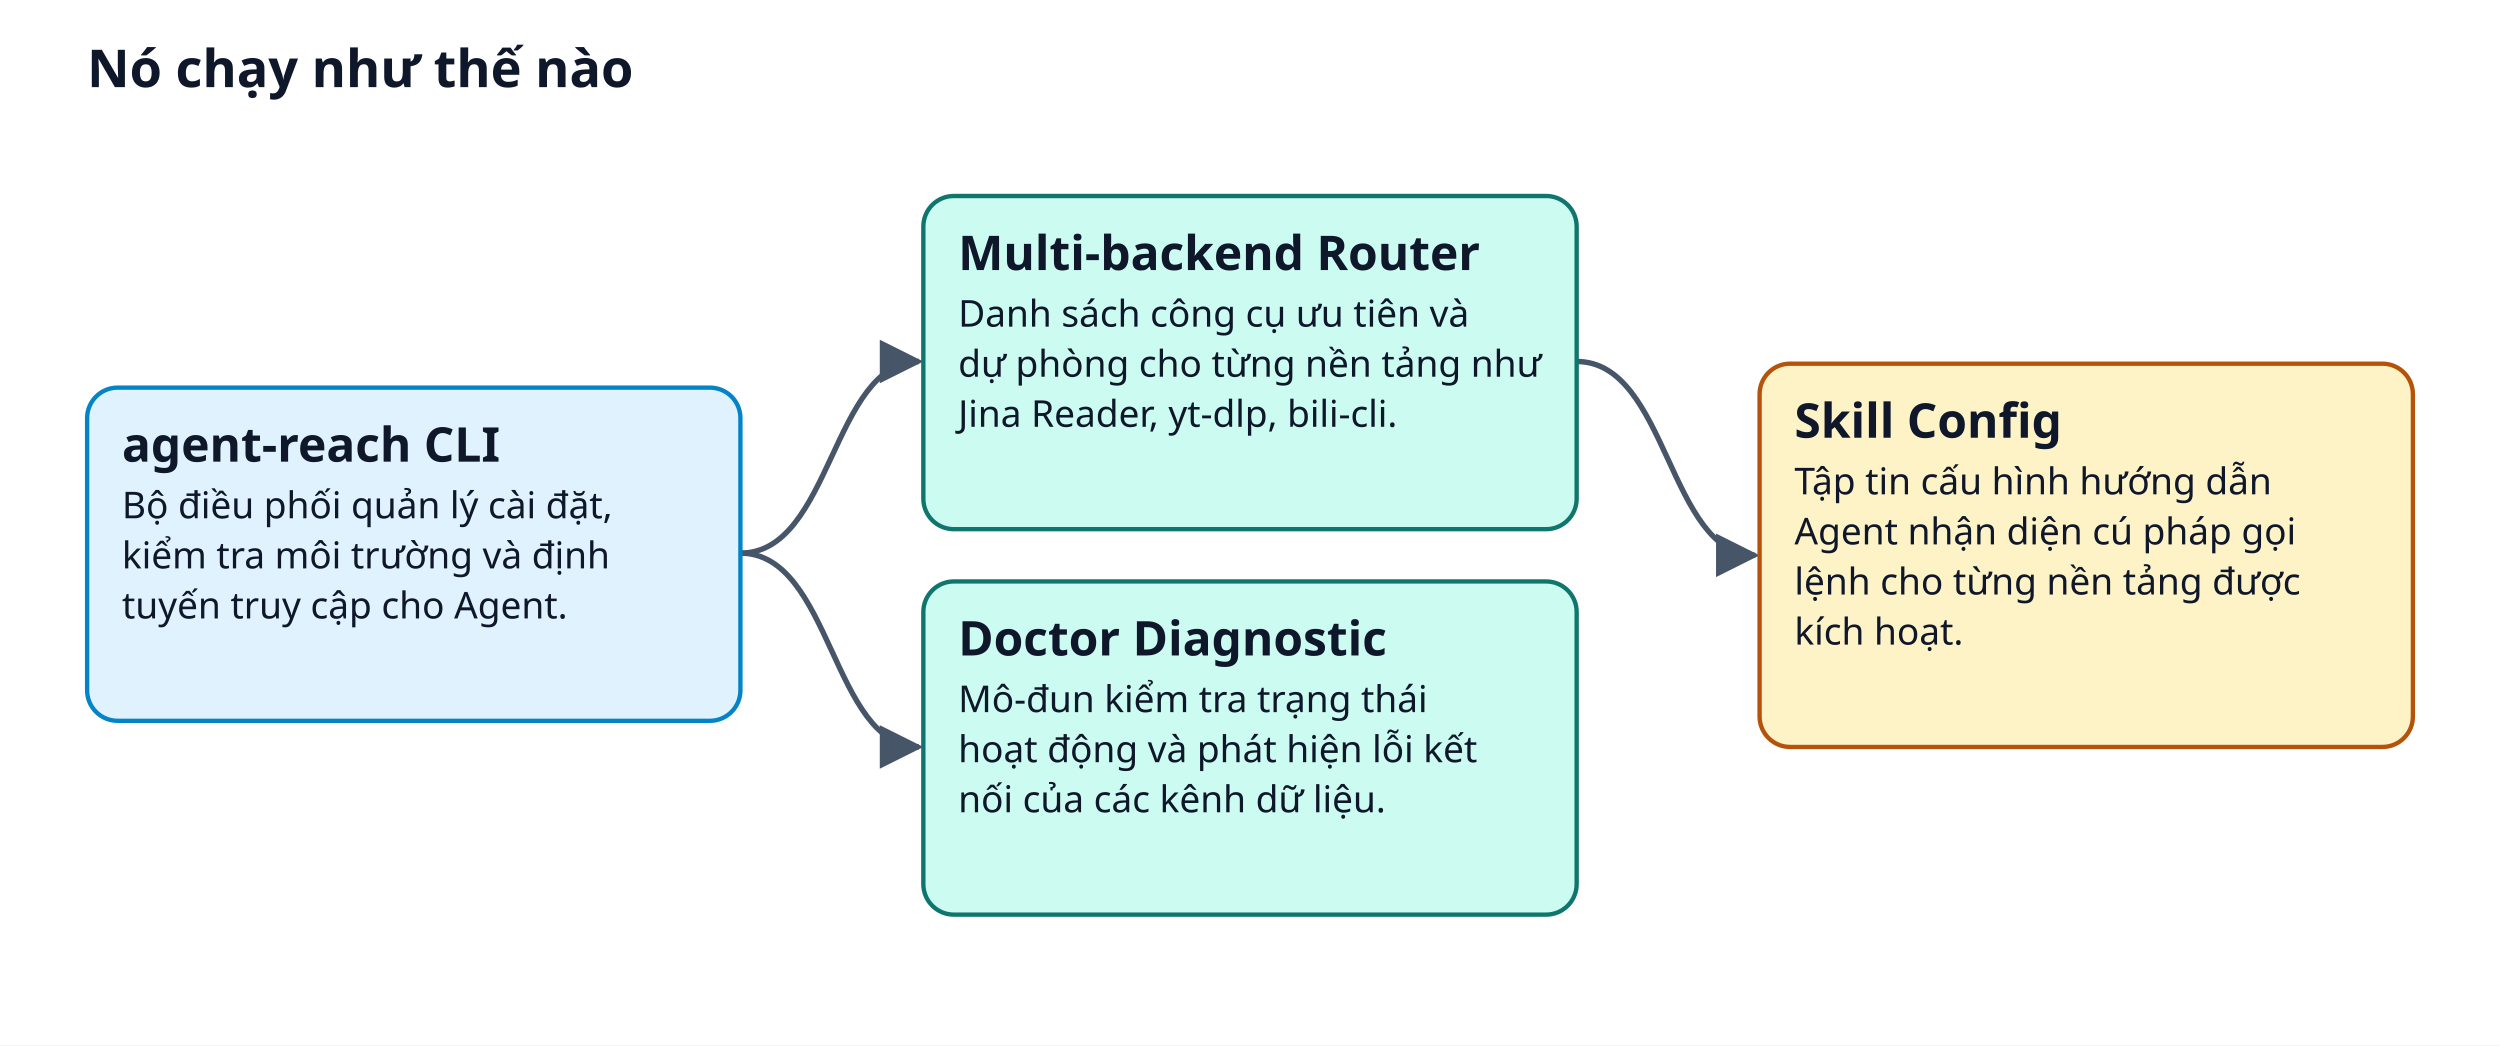
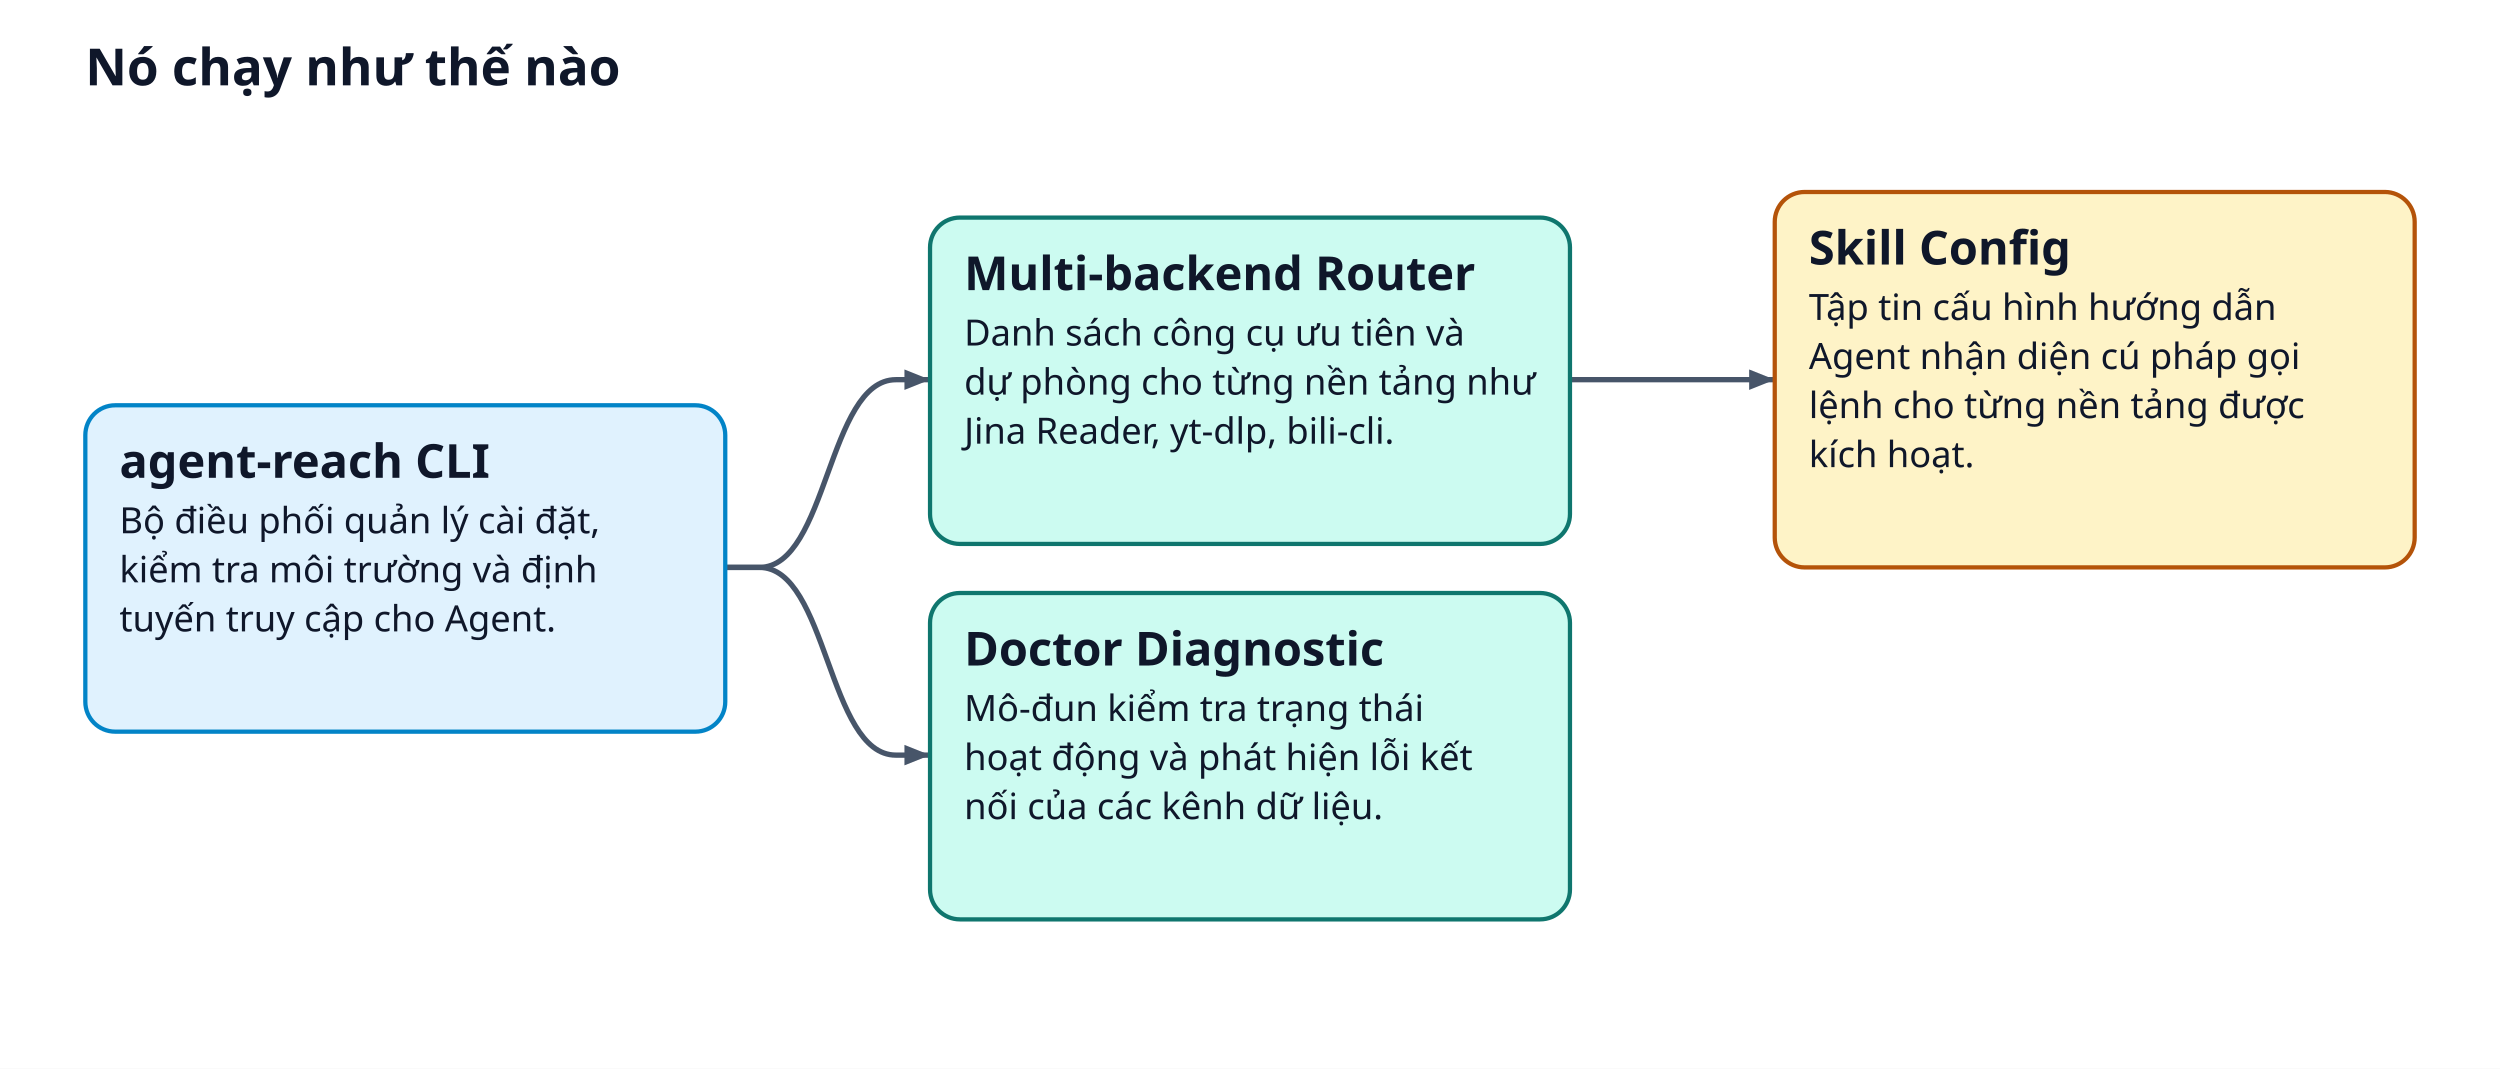
- <svg xmlns="http://www.w3.org/2000/svg" width="1148" height="480" viewBox="0 0 1148 480" role="img" aria-labelledby="t d">
-   <rect width="1148" height="480" fill="#ffffff" />
+ <svg xmlns="http://www.w3.org/2000/svg" width="1172" height="501" viewBox="0 0 1172 501" role="img" aria-labelledby="t d">
+   <rect width="1172" height="501" fill="#ffffff" />
  <defs>
-     <marker id="a" viewBox="0 0 10 10" refX="9" refY="5" markerWidth="8" markerHeight="8" orient="auto">
-       <path d="M0 0 L10 5 L0 10 z" fill="#475569" />
+     <marker id="a" viewBox="0 0 10 10" refX="10" refY="5" markerUnits="userSpaceOnUse" markerWidth="12" markerHeight="12" orient="auto">
+       <path d="M0 1 L10 5 L0 9 z" fill="#475569" />
    </marker>
  </defs>
  <text x="40" y="40" font-family="system-ui,-apple-system,'Segoe UI','Noto Sans','Noto Sans CJK JP',sans-serif" font-size="24" font-weight="700" fill="#0f172a" text-anchor="start">
    <tspan x="40" dy="0">Nó chạy như thế nào</tspan>
  </text>
-   <path d="M340 254 C382.0 254 382.0 166 422 166" fill="none" stroke="#475569" stroke-width="2.5" marker-end="url(#a)" />
-   <path d="M724 166 C766.0 166 766.0 255 806 255" fill="none" stroke="#475569" stroke-width="2.5" marker-end="url(#a)" />
-   <path d="M340 254 C382.0 254 382.0 343 422 343" fill="none" stroke="#475569" stroke-width="2.5" marker-end="url(#a)" />
-   <rect x="40" y="178" width="300" height="153" rx="14" ry="14" fill="#e0f2fe" stroke="#0284c7" stroke-width="2" />
-   <text x="56" y="212" font-family="system-ui,-apple-system,'Segoe UI','Noto Sans','Noto Sans CJK JP',sans-serif" font-size="22" font-weight="700" fill="#0f172a" text-anchor="start">
+   <path d="M340 266 L356 266 C388.0 266 388.0 178 420 178 L436 178" fill="none" stroke="#475569" stroke-width="2.5" stroke-linejoin="round" marker-end="url(#a)" />
+   <path d="M340 266 L356 266 C388.0 266 388.0 354 420 354 L436 354" fill="none" stroke="#475569" stroke-width="2.5" stroke-linejoin="round" marker-end="url(#a)" />
+   <path d="M736 178 L752 178 C784.0 178 784.0 178 816 178 L832 178" fill="none" stroke="#475569" stroke-width="2.5" stroke-linejoin="round" marker-end="url(#a)" />
+   <rect x="40" y="190" width="300" height="153" rx="14" ry="14" fill="#e0f2fe" stroke="#0284c7" stroke-width="2" />
+   <text x="56" y="224" font-family="system-ui,-apple-system,'Segoe UI','Noto Sans','Noto Sans CJK JP',sans-serif" font-size="22" font-weight="700" fill="#0f172a" text-anchor="start">
    <tspan x="56" dy="0">agent-reach CLI</tspan>
  </text>
-   <text x="56" y="238" font-family="system-ui,-apple-system,'Segoe UI','Noto Sans','Noto Sans CJK JP',sans-serif" font-size="17" font-weight="400" fill="#0f172a" text-anchor="start">
+   <text x="56" y="250" font-family="system-ui,-apple-system,'Segoe UI','Noto Sans','Noto Sans CJK JP',sans-serif" font-size="17" font-weight="400" fill="#0f172a" text-anchor="start">
    <tspan x="56" dy="0">Bộ điều phối quản lý cài đặt,</tspan>
    <tspan x="56" dy="23.0">kiểm tra môi trường và định</tspan>
    <tspan x="56" dy="23.0">tuyến truy cập cho Agent.</tspan>
  </text>
-   <rect x="424" y="90" width="300" height="153" rx="14" ry="14" fill="#ccfbf1" stroke="#0f766e" stroke-width="2" />
-   <text x="440" y="124" font-family="system-ui,-apple-system,'Segoe UI','Noto Sans','Noto Sans CJK JP',sans-serif" font-size="22" font-weight="700" fill="#0f172a" text-anchor="start">
-     <tspan x="440" dy="0">Multi-backend Router</tspan>
+   <rect x="436" y="102" width="300" height="153" rx="14" ry="14" fill="#ccfbf1" stroke="#0f766e" stroke-width="2" />
+   <text x="452" y="136" font-family="system-ui,-apple-system,'Segoe UI','Noto Sans','Noto Sans CJK JP',sans-serif" font-size="22" font-weight="700" fill="#0f172a" text-anchor="start">
+     <tspan x="452" dy="0">Multi-backend Router</tspan>
  </text>
-   <text x="440" y="150" font-family="system-ui,-apple-system,'Segoe UI','Noto Sans','Noto Sans CJK JP',sans-serif" font-size="17" font-weight="400" fill="#0f172a" text-anchor="start">
-     <tspan x="440" dy="0">Danh sách công cụ ưu tiên và</tspan>
-     <tspan x="440" dy="23.0">dự phòng cho từng nền tảng như</tspan>
-     <tspan x="440" dy="23.0">Jina Reader, yt-dlp, bili-cli.</tspan>
+   <text x="452" y="162" font-family="system-ui,-apple-system,'Segoe UI','Noto Sans','Noto Sans CJK JP',sans-serif" font-size="17" font-weight="400" fill="#0f172a" text-anchor="start">
+     <tspan x="452" dy="0">Danh sách công cụ ưu tiên và</tspan>
+     <tspan x="452" dy="23.0">dự phòng cho từng nền tảng như</tspan>
+     <tspan x="452" dy="23.0">Jina Reader, yt-dlp, bili-cli.</tspan>
  </text>
-   <rect x="808" y="167" width="300" height="176" rx="14" ry="14" fill="#fef3c7" stroke="#b45309" stroke-width="2" />
-   <text x="824" y="201" font-family="system-ui,-apple-system,'Segoe UI','Noto Sans','Noto Sans CJK JP',sans-serif" font-size="22" font-weight="700" fill="#0f172a" text-anchor="start">
-     <tspan x="824" dy="0">Skill Config</tspan>
+   <rect x="832" y="90" width="300" height="176" rx="14" ry="14" fill="#fef3c7" stroke="#b45309" stroke-width="2" />
+   <text x="848" y="124" font-family="system-ui,-apple-system,'Segoe UI','Noto Sans','Noto Sans CJK JP',sans-serif" font-size="22" font-weight="700" fill="#0f172a" text-anchor="start">
+     <tspan x="848" dy="0">Skill Config</tspan>
  </text>
-   <text x="824" y="227" font-family="system-ui,-apple-system,'Segoe UI','Noto Sans','Noto Sans CJK JP',sans-serif" font-size="17" font-weight="400" fill="#0f172a" text-anchor="start">
-     <tspan x="824" dy="0">Tập tin cấu hình hướng dẫn</tspan>
-     <tspan x="824" dy="23.0">Agent nhận diện cú pháp gọi</tspan>
-     <tspan x="824" dy="23.0">lệnh cho từng nền tảng được</tspan>
-     <tspan x="824" dy="23.0">kích hoạt.</tspan>
+   <text x="848" y="150" font-family="system-ui,-apple-system,'Segoe UI','Noto Sans','Noto Sans CJK JP',sans-serif" font-size="17" font-weight="400" fill="#0f172a" text-anchor="start">
+     <tspan x="848" dy="0">Tập tin cấu hình hướng dẫn</tspan>
+     <tspan x="848" dy="23.0">Agent nhận diện cú pháp gọi</tspan>
+     <tspan x="848" dy="23.0">lệnh cho từng nền tảng được</tspan>
+     <tspan x="848" dy="23.0">kích hoạt.</tspan>
  </text>
-   <rect x="424" y="267" width="300" height="153" rx="14" ry="14" fill="#ccfbf1" stroke="#0f766e" stroke-width="2" />
-   <text x="440" y="301" font-family="system-ui,-apple-system,'Segoe UI','Noto Sans','Noto Sans CJK JP',sans-serif" font-size="22" font-weight="700" fill="#0f172a" text-anchor="start">
-     <tspan x="440" dy="0">Doctor Diagnostic</tspan>
+   <rect x="436" y="278" width="300" height="153" rx="14" ry="14" fill="#ccfbf1" stroke="#0f766e" stroke-width="2" />
+   <text x="452" y="312" font-family="system-ui,-apple-system,'Segoe UI','Noto Sans','Noto Sans CJK JP',sans-serif" font-size="22" font-weight="700" fill="#0f172a" text-anchor="start">
+     <tspan x="452" dy="0">Doctor Diagnostic</tspan>
  </text>
-   <text x="440" y="327" font-family="system-ui,-apple-system,'Segoe UI','Noto Sans','Noto Sans CJK JP',sans-serif" font-size="17" font-weight="400" fill="#0f172a" text-anchor="start">
-     <tspan x="440" dy="0">Mô-đun kiểm tra trạng thái</tspan>
-     <tspan x="440" dy="23.0">hoạt động và phát hiện lỗi kết</tspan>
-     <tspan x="440" dy="23.0">nối của các kênh dữ liệu.</tspan>
+   <text x="452" y="338" font-family="system-ui,-apple-system,'Segoe UI','Noto Sans','Noto Sans CJK JP',sans-serif" font-size="17" font-weight="400" fill="#0f172a" text-anchor="start">
+     <tspan x="452" dy="0">Mô-đun kiểm tra trạng thái</tspan>
+     <tspan x="452" dy="23.0">hoạt động và phát hiện lỗi kết</tspan>
+     <tspan x="452" dy="23.0">nối của các kênh dữ liệu.</tspan>
  </text>
</svg>
